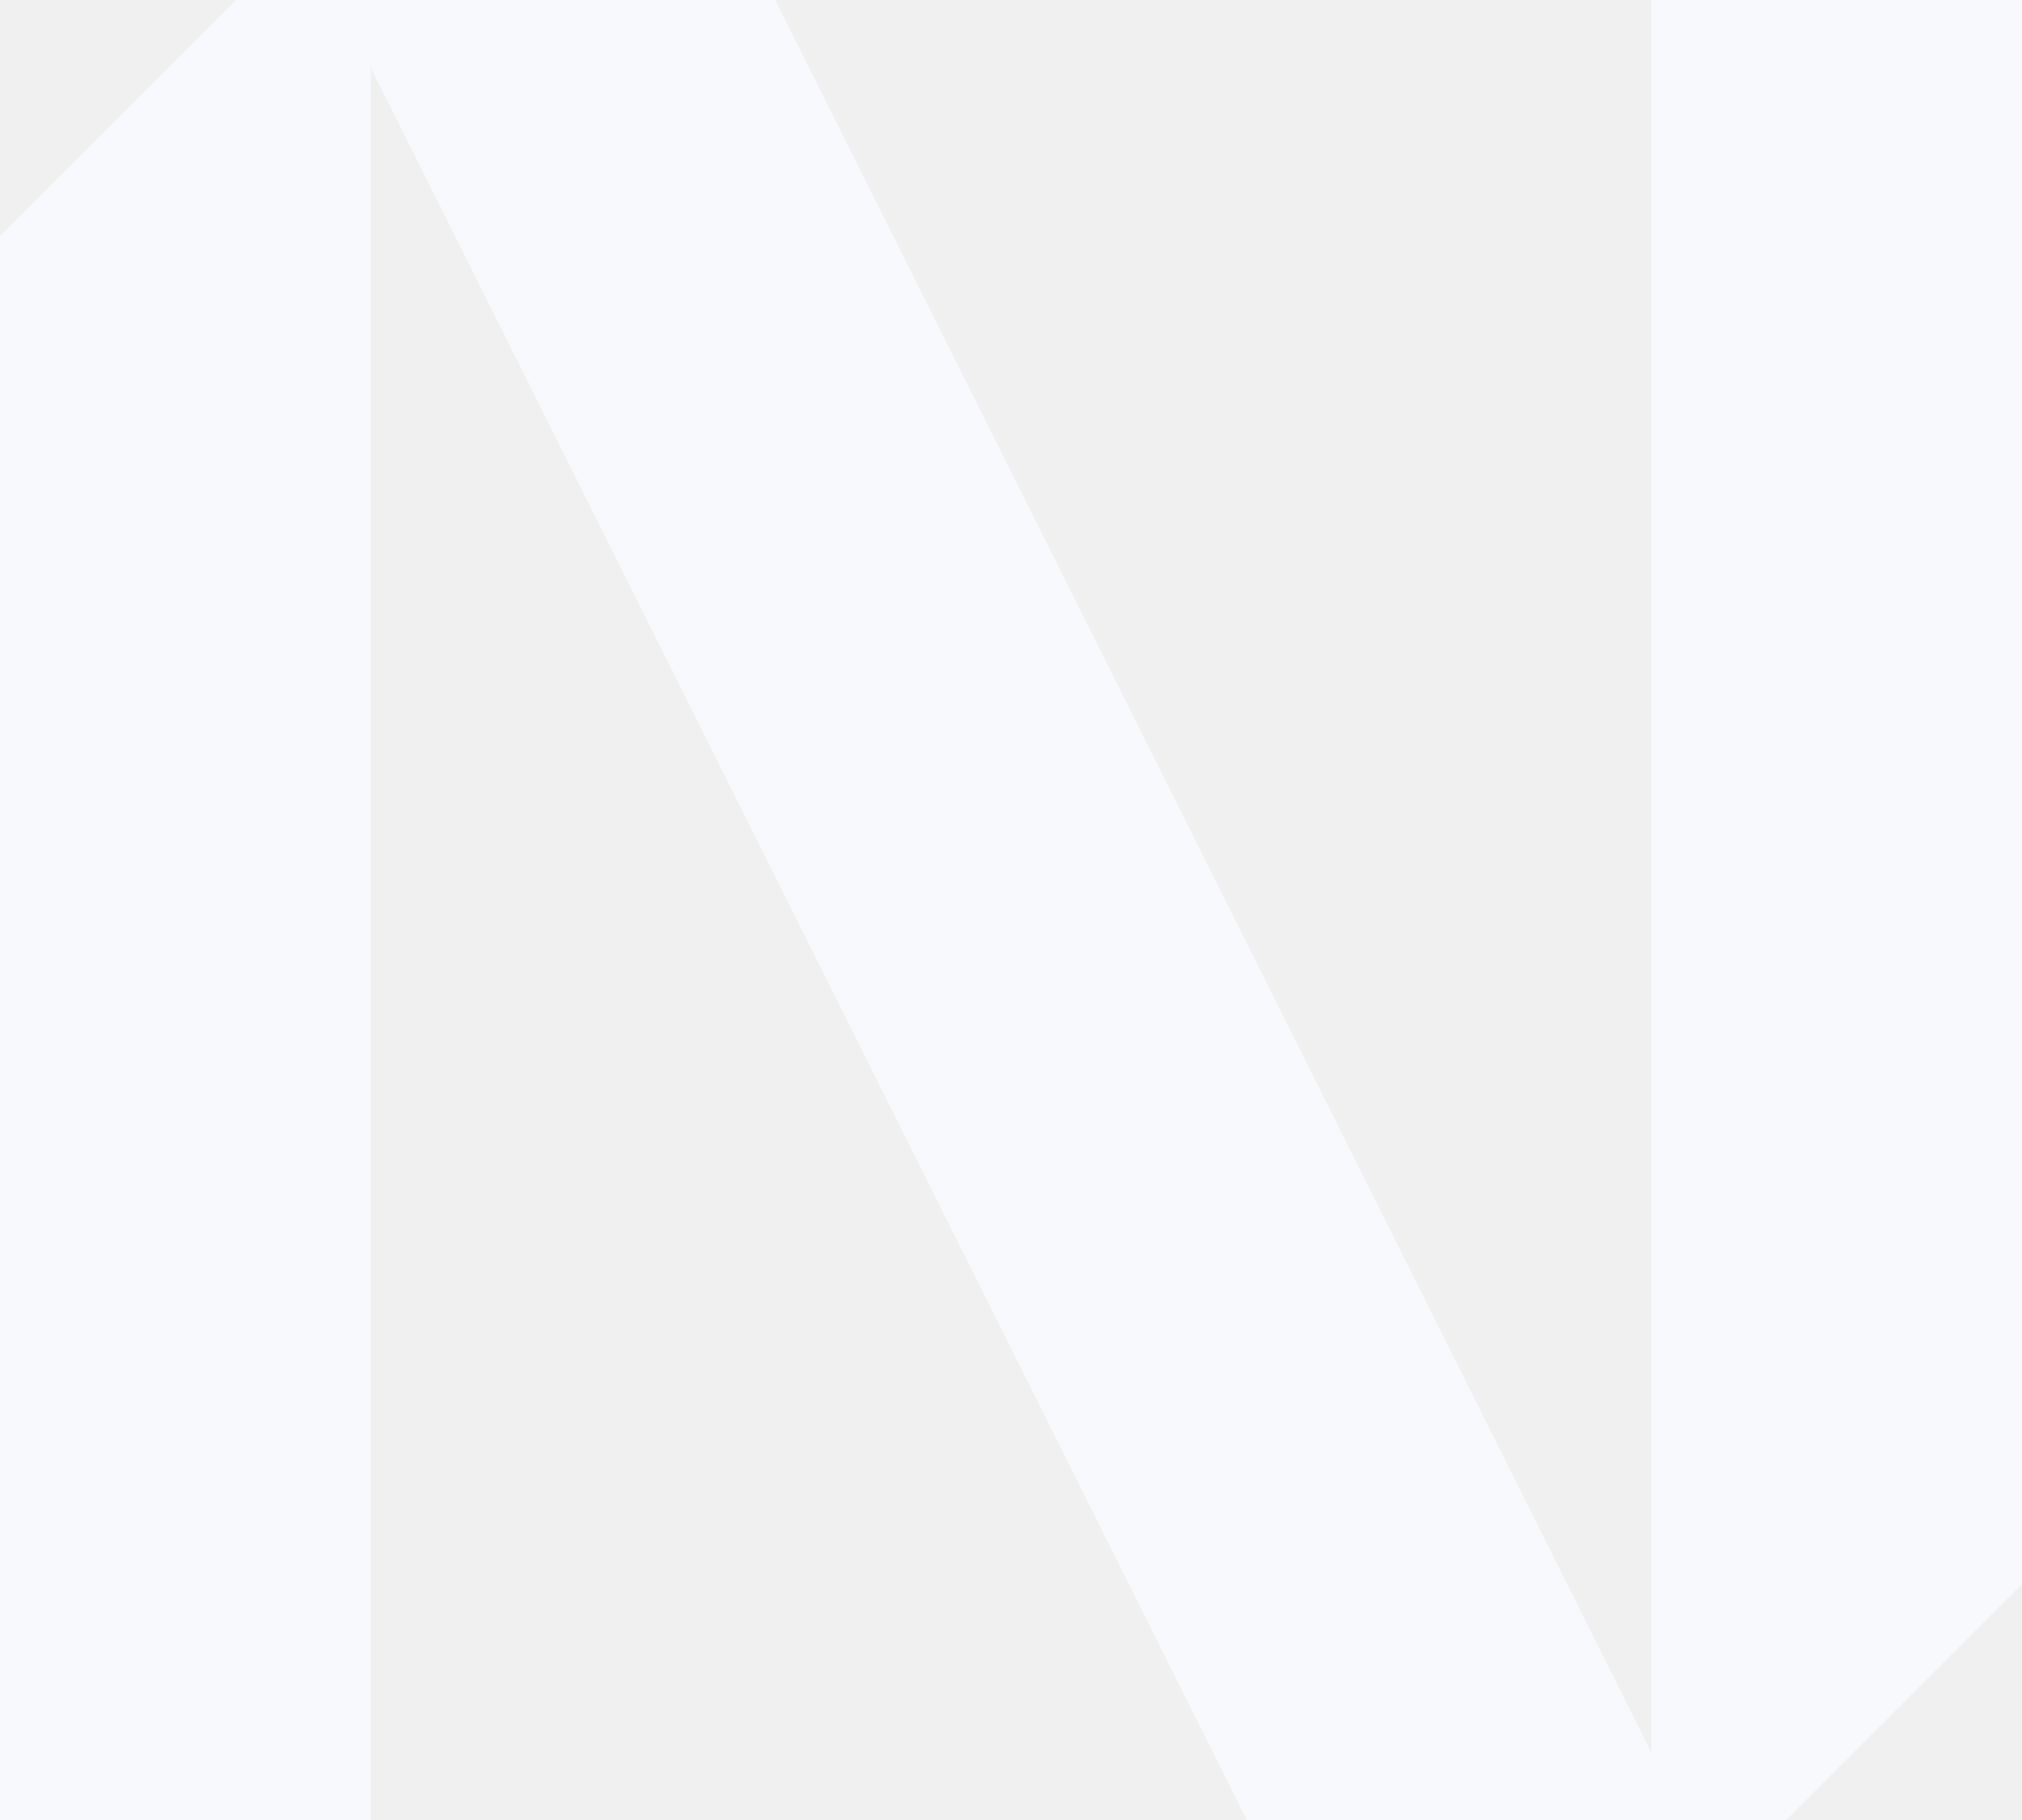
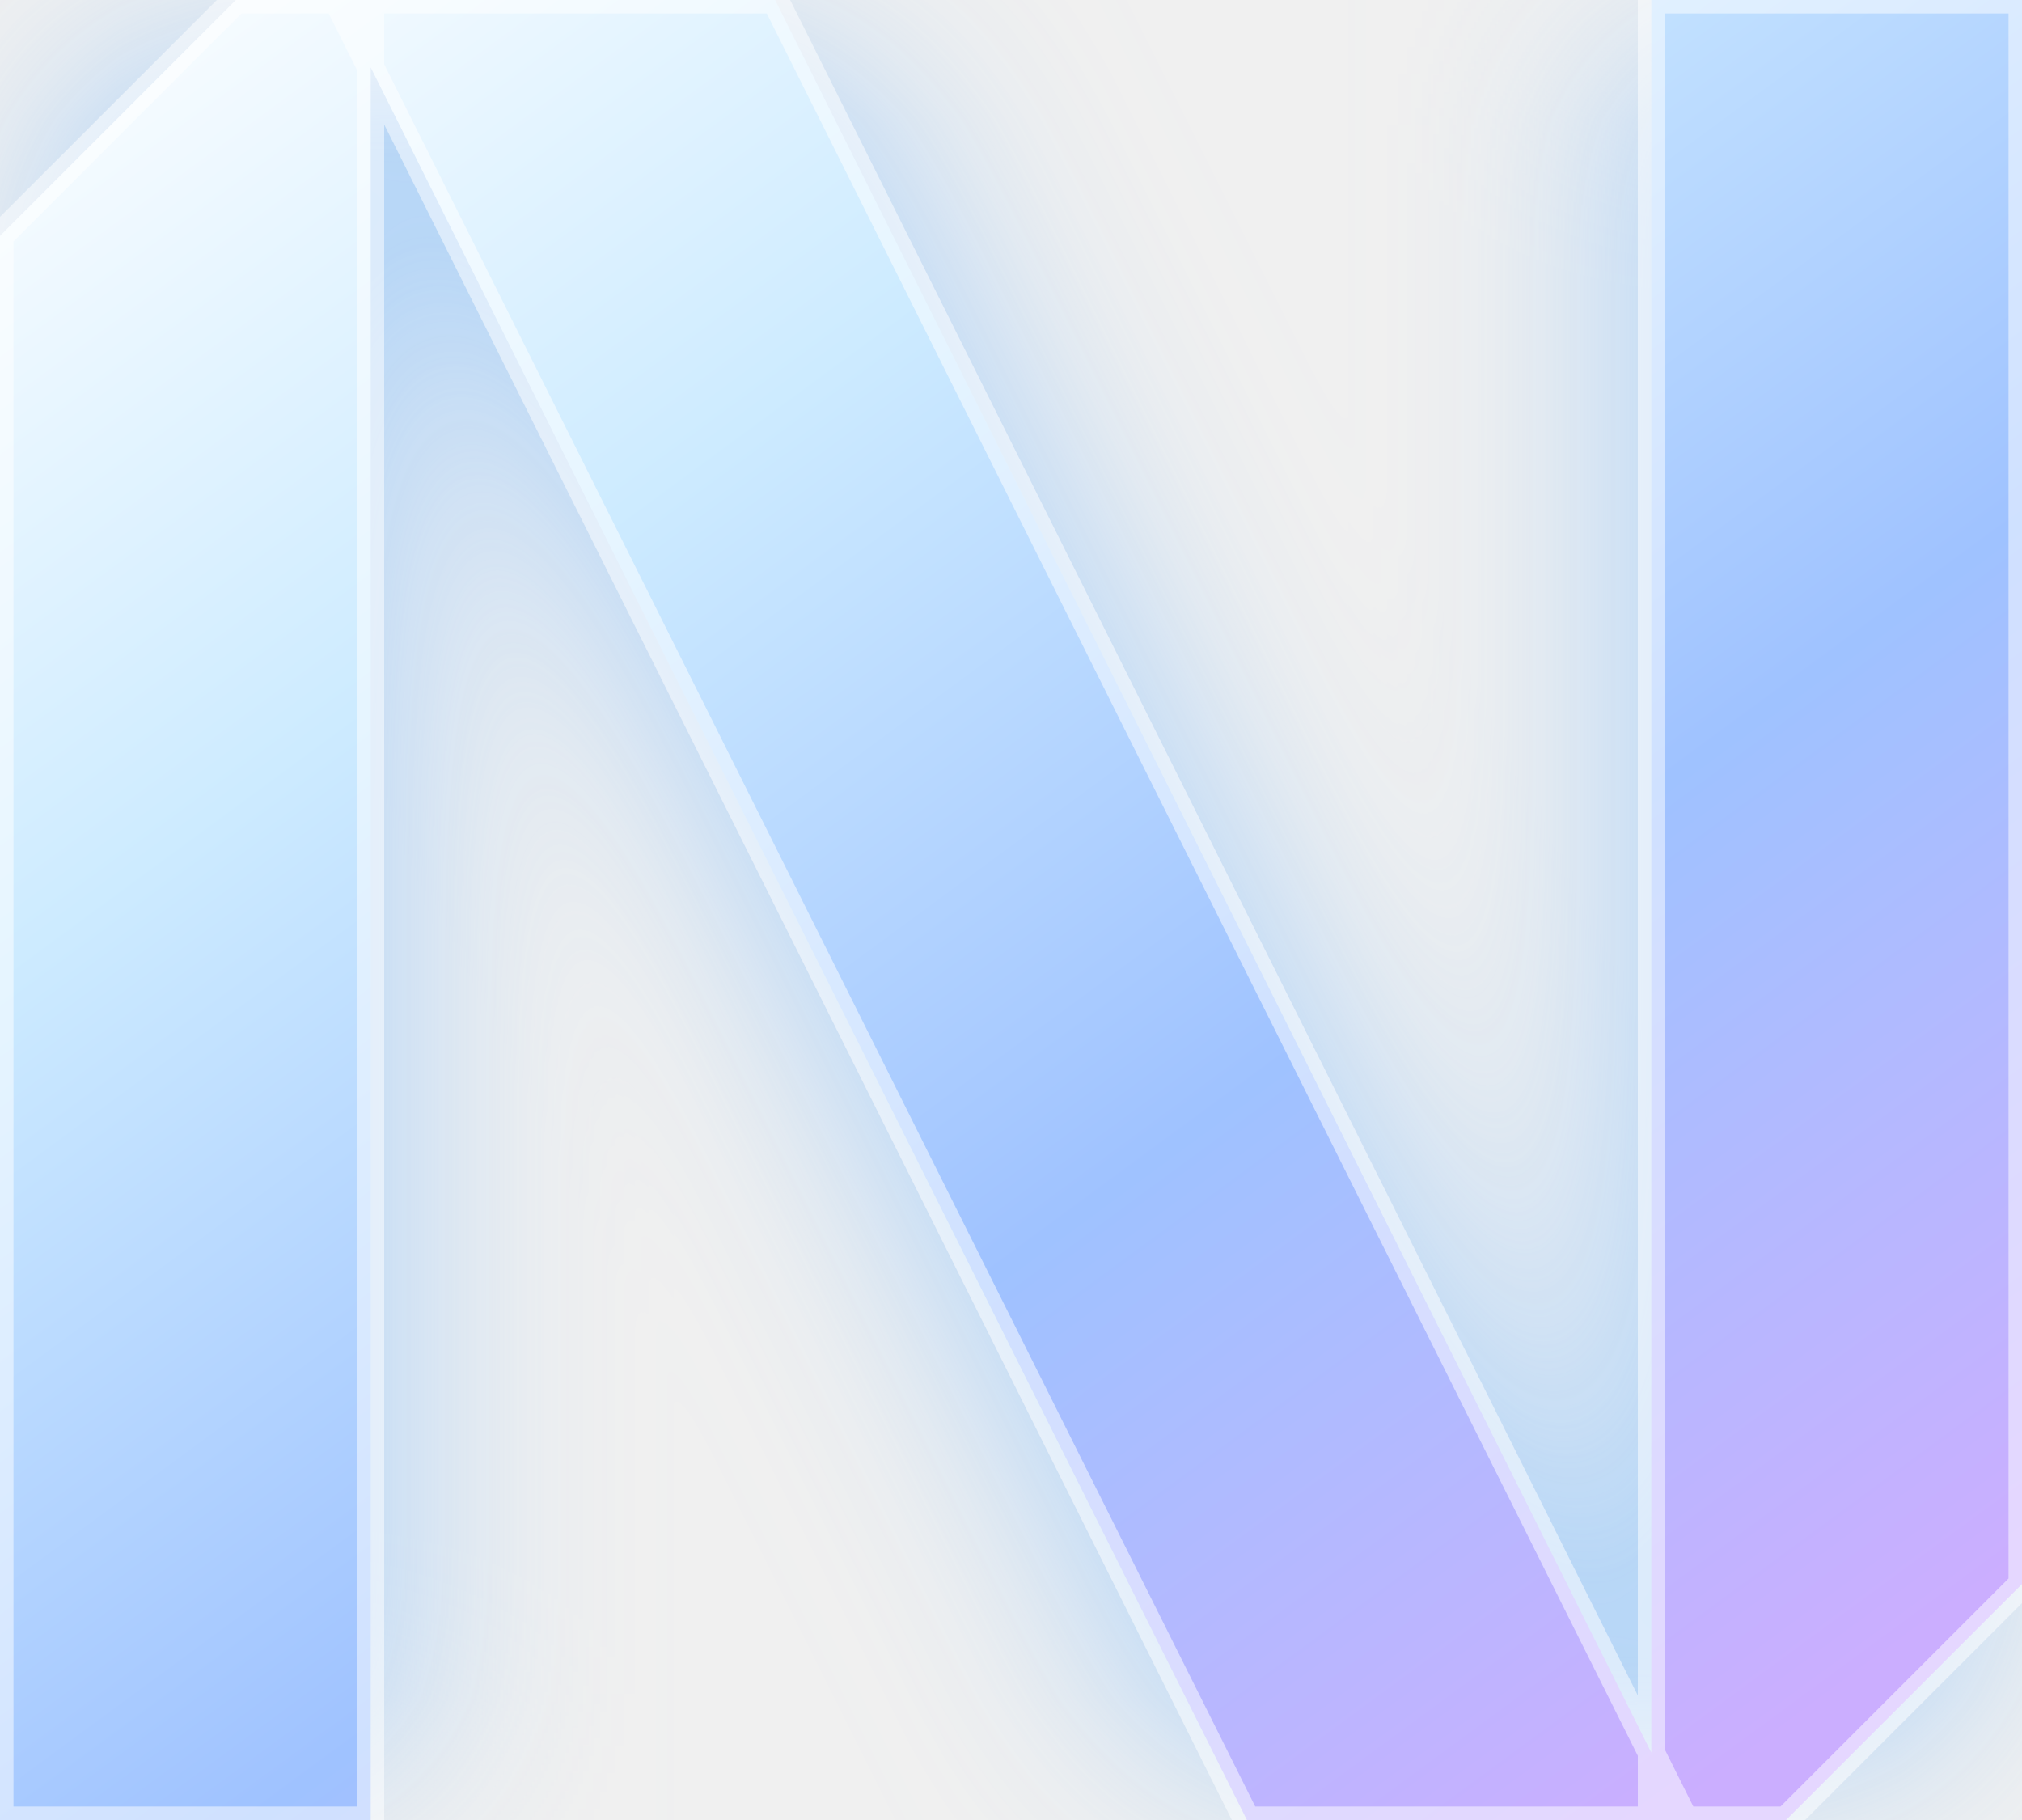
- <svg xmlns="http://www.w3.org/2000/svg" viewBox="0 0 120 108" width="120" height="108" role="img" aria-label="NN">
-   <path fill="#F7F9FC" d="M0 14 L14 0 H22 V108 H0 Z M20 0 H46 L100 108 H74 Z M98 0 H120 V94 L106 108 H98 Z" />
+ <svg xmlns="http://www.w3.org/2000/svg" viewBox="0 0 120 108" width="120" height="108" role="img" aria-label="NN" overflow="visible">
+   <defs>
+     <linearGradient id="nn-dark-face" x1="0" y1="0" x2="0.82" y2="1">
+       <stop offset="0" stop-color="#FFFFFF" />
+       <stop offset="0.32" stop-color="#CDEBFF" />
+       <stop offset="0.66" stop-color="#9FC2FF" />
+       <stop offset="1" stop-color="#CBAEFF" />
+     </linearGradient>
+     <filter id="nn-dark-bloom" x="-60%" y="-60%" width="220%" height="220%" color-interpolation-filters="sRGB">
+       <feGaussianBlur stdDeviation="7.5" />
+     </filter>
+   </defs>
+   <path d="M0 14 L14 0 H22 V108 H0 Z M20 0 H46 L100 108 H74 Z M98 0 H120 V94 L106 108 H98 Z" fill="#6FB6FF" filter="url(#nn-dark-bloom)" opacity="0.6" />
+   <path d="M0 14 L14 0 H22 V108 H0 Z M20 0 H46 L100 108 H74 Z M98 0 H120 V94 L106 108 H98 Z" fill="url(#nn-dark-face)" />
+   <path d="M0 14 L14 0 H22 V108 H0 Z M20 0 H46 L100 108 H74 Z M98 0 H120 V94 L106 108 H98 Z" fill="none" stroke="#FFFFFF" stroke-opacity="0.5" stroke-width="1.6" stroke-linejoin="round" />
</svg>
